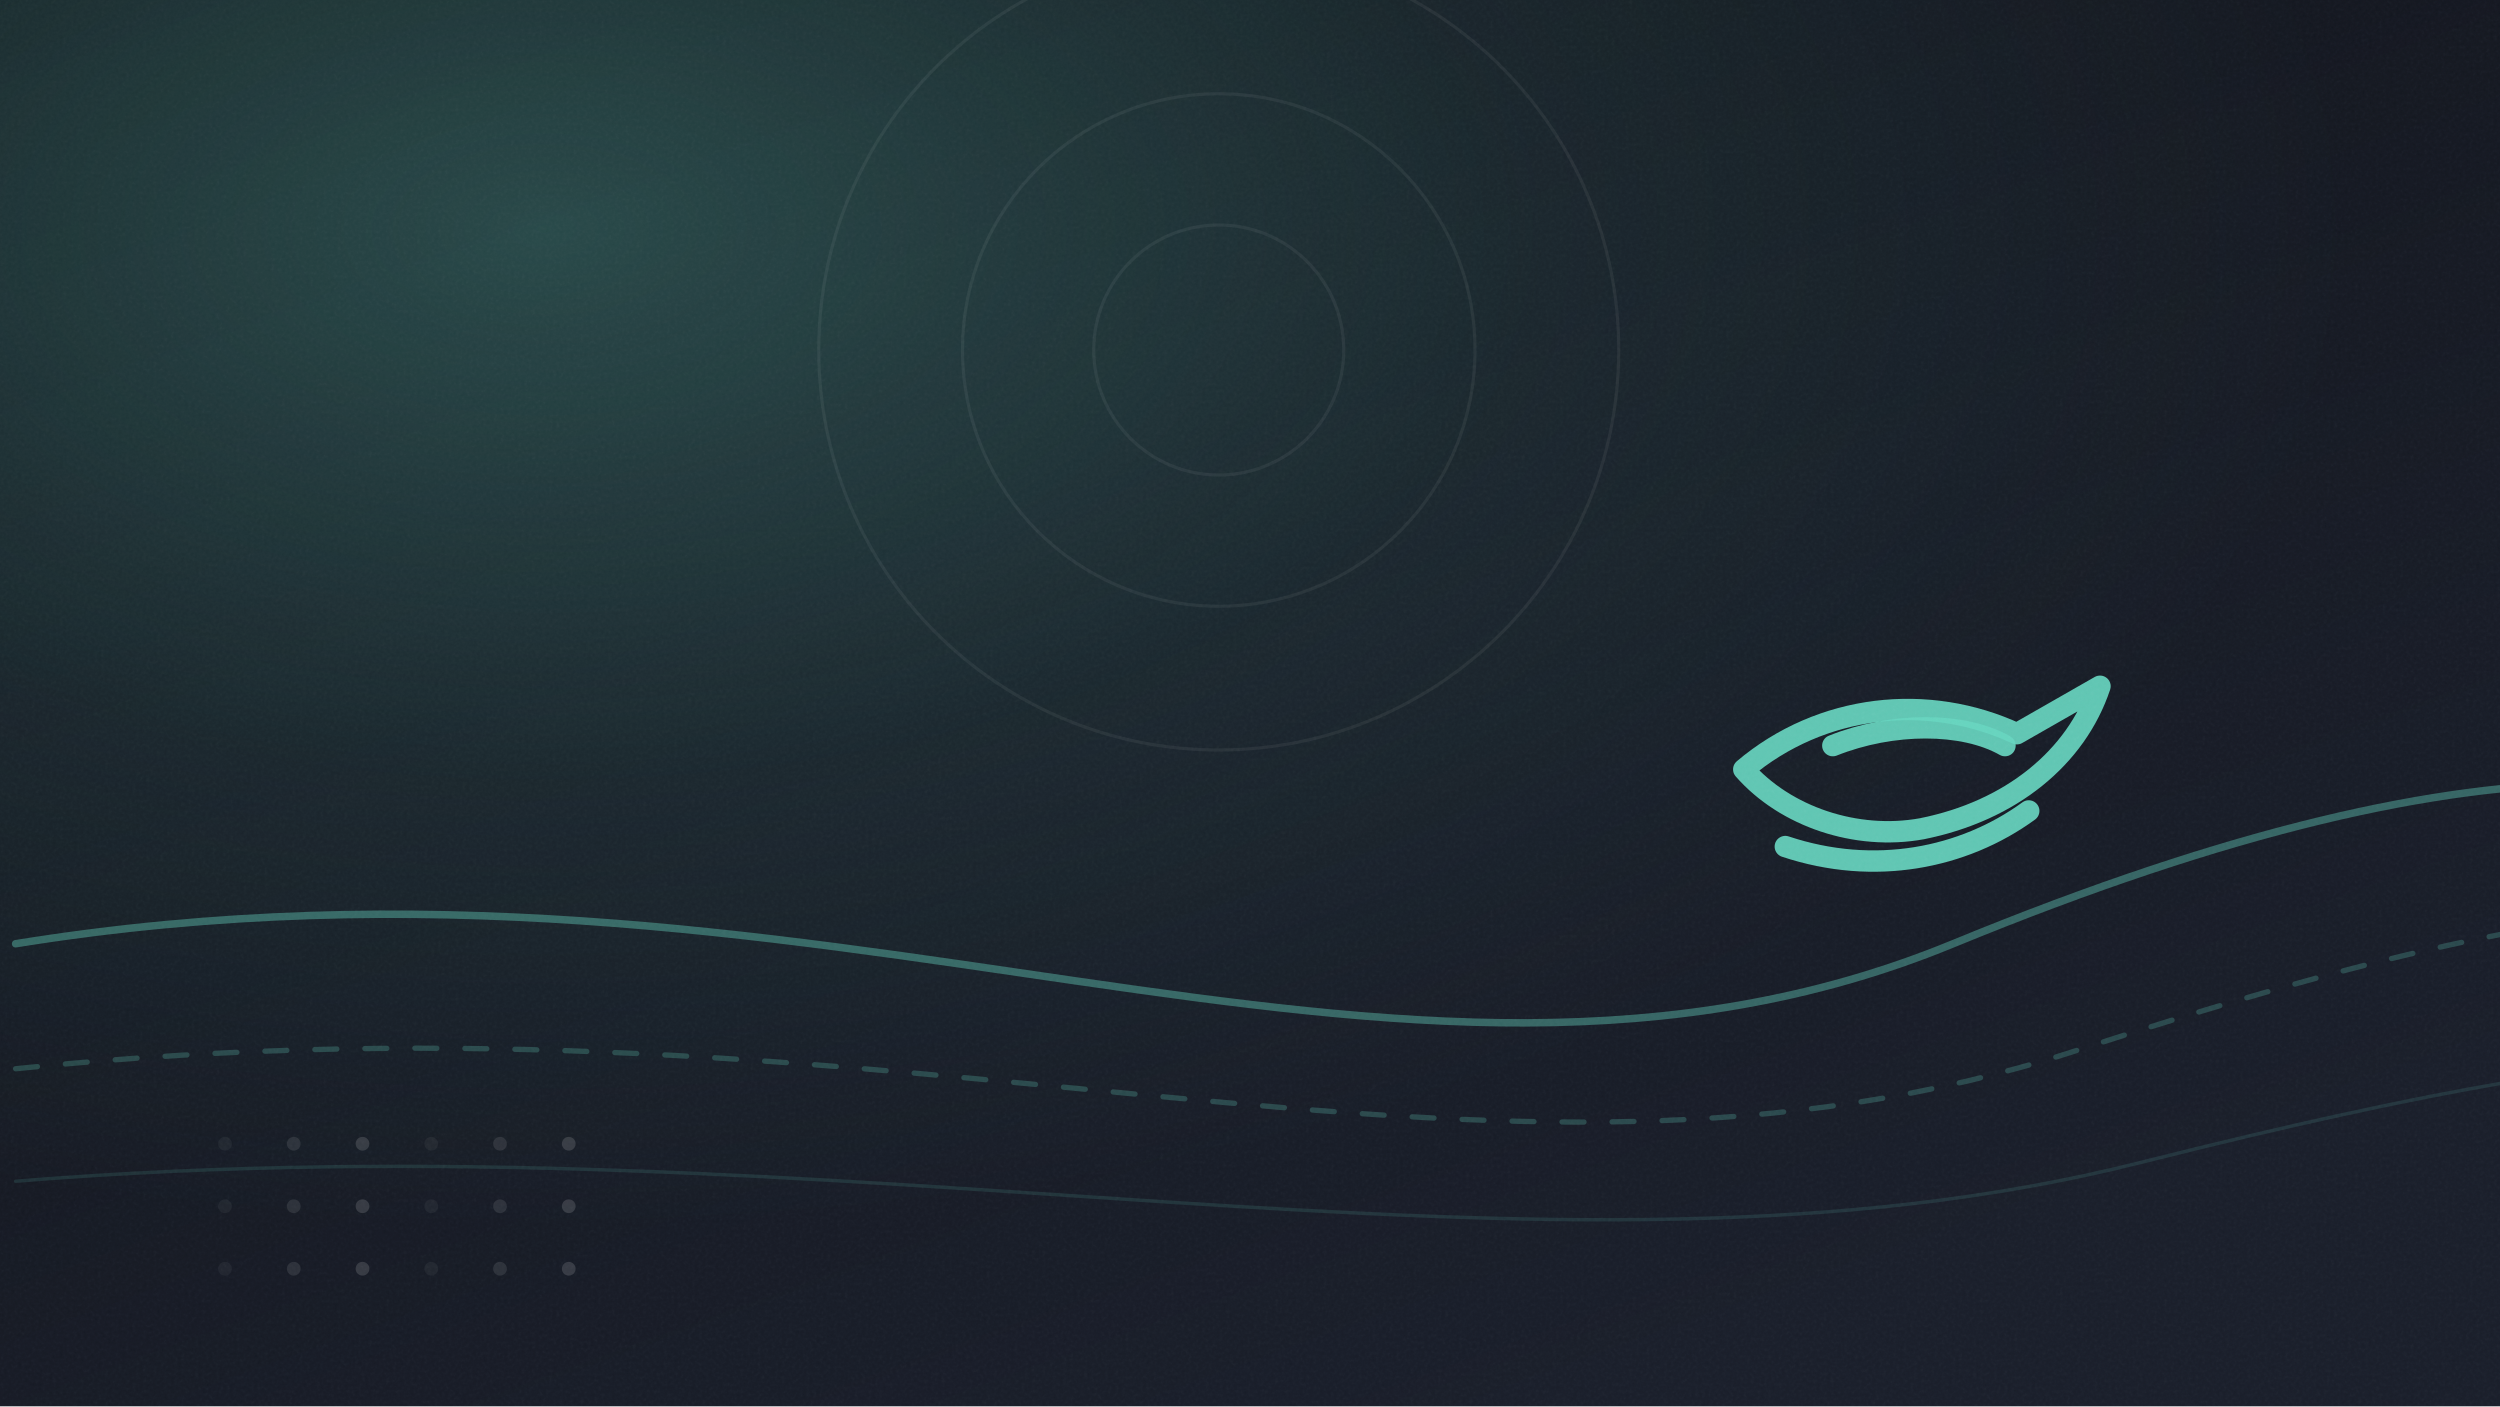
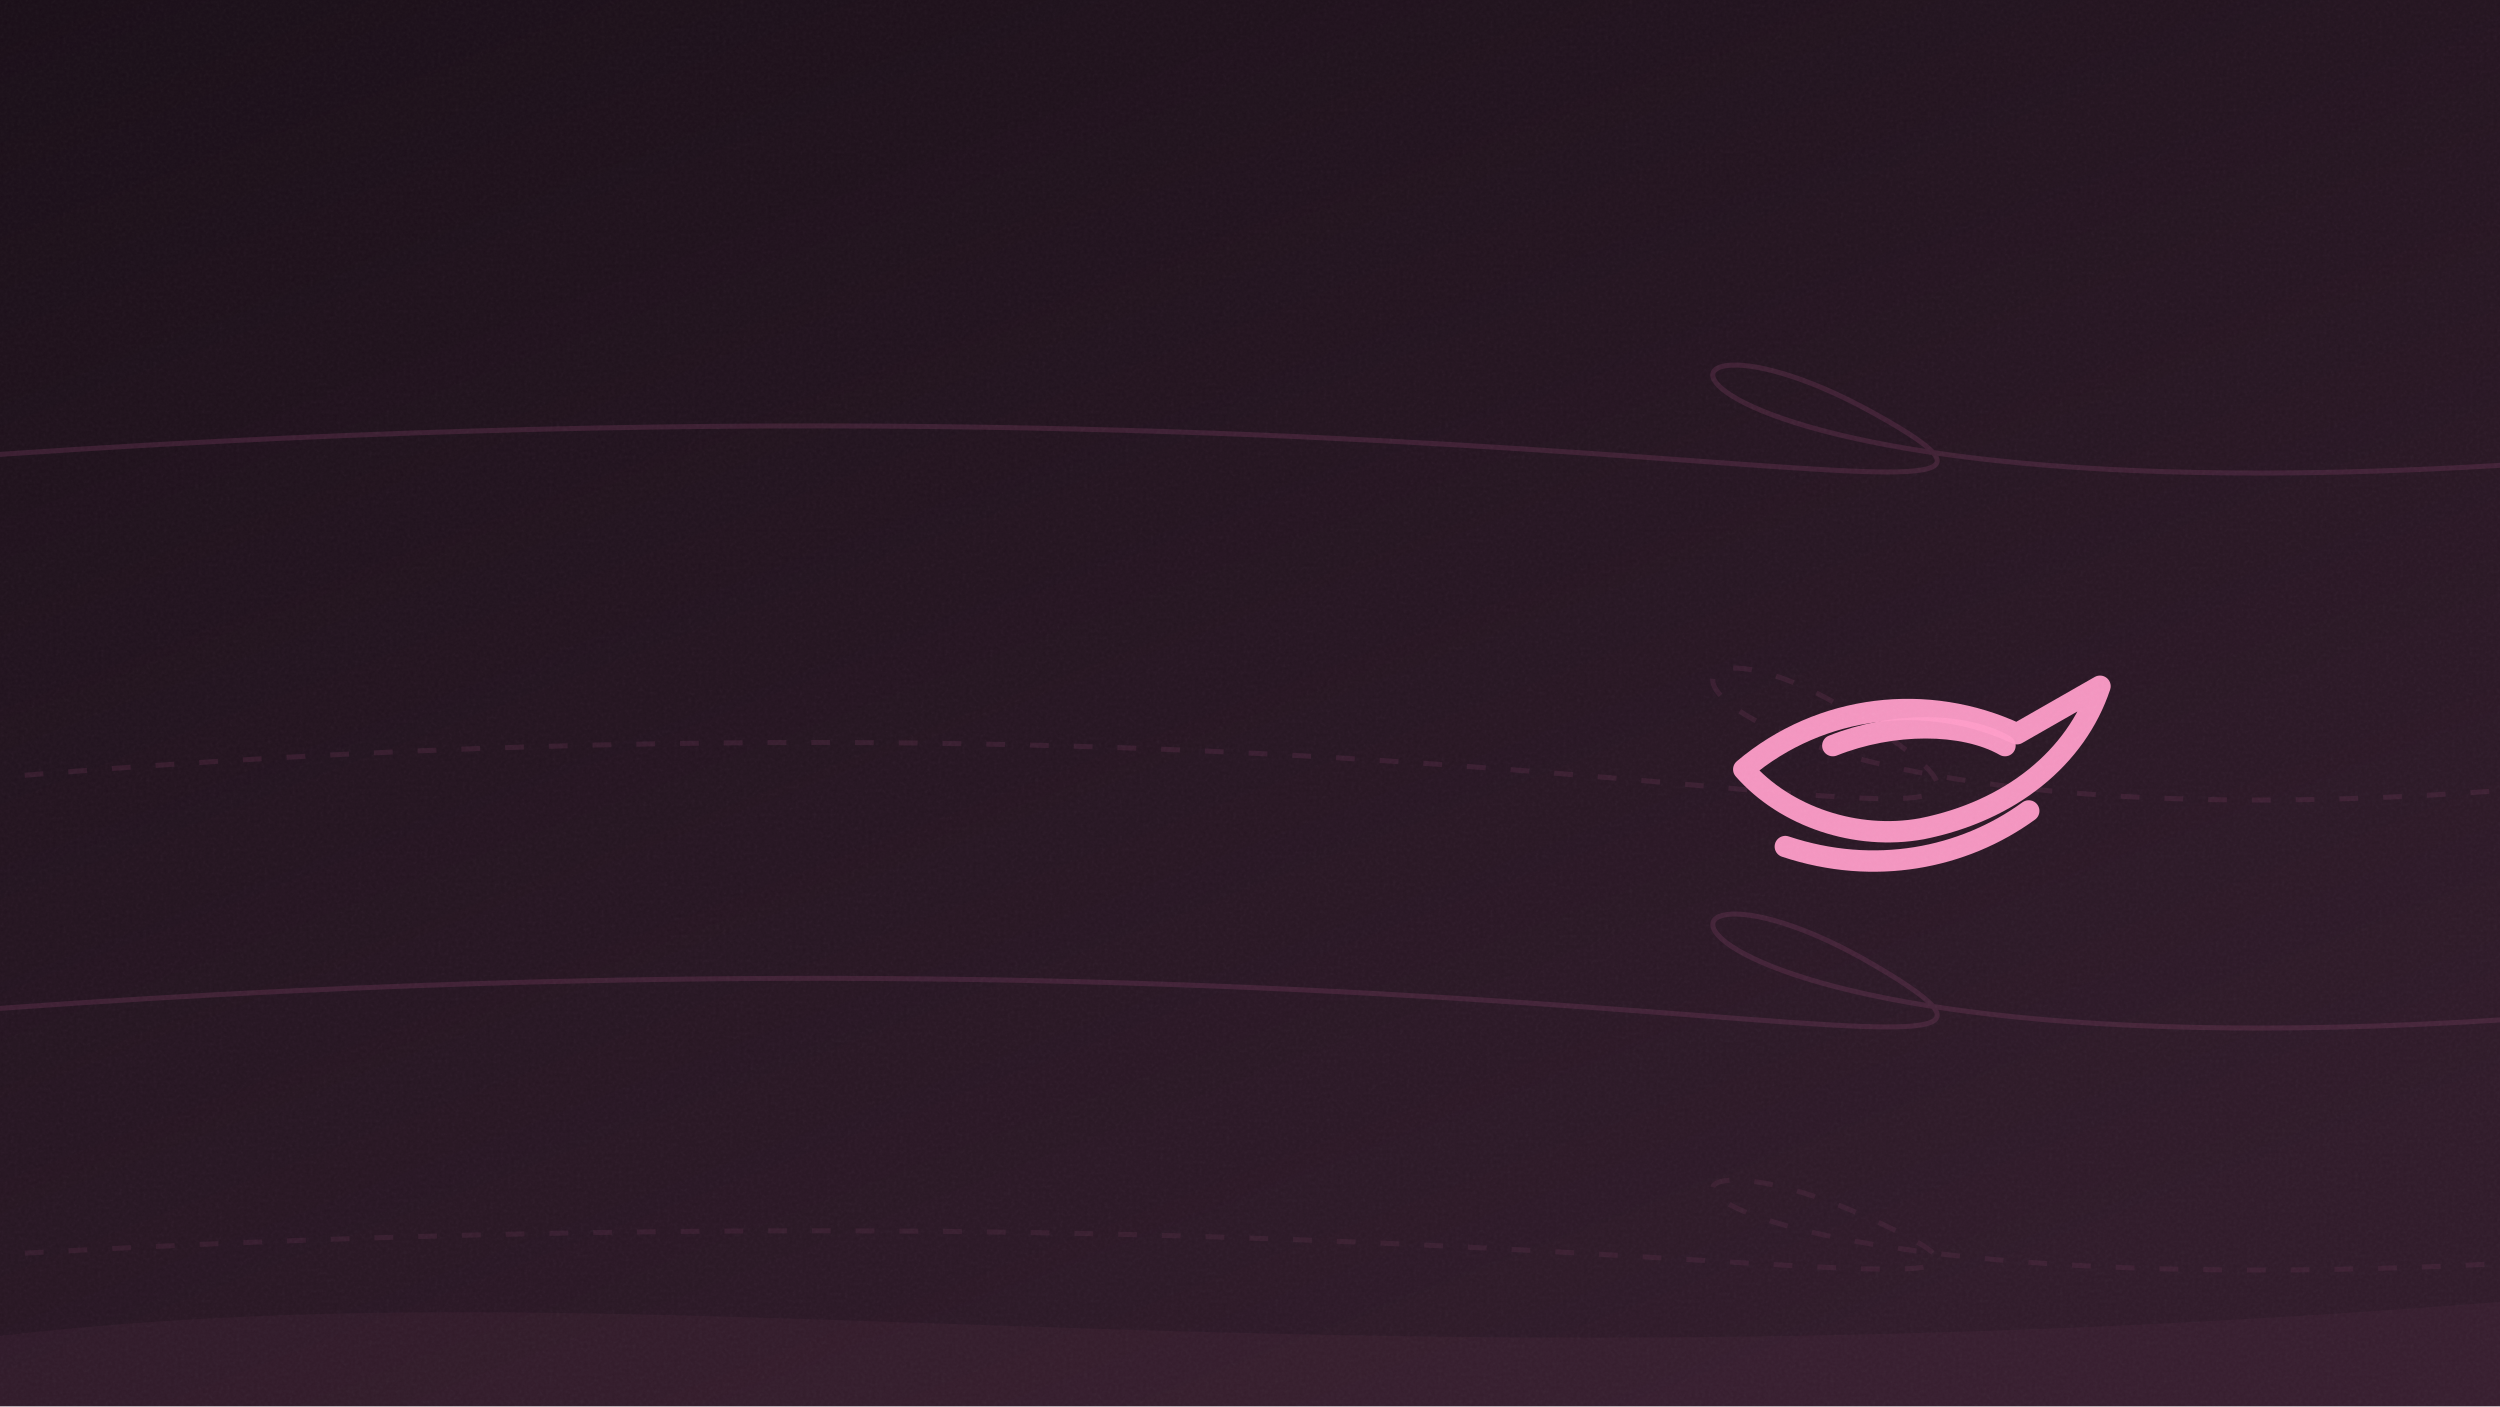
<svg xmlns="http://www.w3.org/2000/svg" width="800" height="450" viewBox="0 0 800 450">
  <defs>
-     <linearGradient id="bg" x1="0" y1="0" x2="0.65" y2="1">
-       <stop offset="0" stop-color="#0e1118" />
-       <stop offset="1" stop-color="#181d29" />
+     <linearGradient id="bg" x1="0" y1="0" x2="0.7" y2="1">
+       <stop offset="0" stop-color="#190d17" />
+       <stop offset="1" stop-color="#2f1a29" />
    </linearGradient>
-     <radialGradient id="glow" cx="0.22" cy="0.16" r="0.72">
-       <stop offset="0" stop-color="#66d6c0" stop-opacity="0.27" />
-       <stop offset="0.55" stop-color="#66d6c0" stop-opacity="0.08" />
-       <stop offset="1" stop-color="#66d6c0" stop-opacity="0" />
+     <radialGradient id="glowA" cx="0.78" cy="0.16" r="0.7">
+       <stop offset="0" stop-color="#7c3d63" stop-opacity="0.3" />
+       <stop offset="1" stop-color="#7c3d63" stop-opacity="0" />
+     </radialGradient>
+     <radialGradient id="glowB" cx="0.15" cy="0.85" r="0.6">
+       <stop offset="0" stop-color="#7c3d63" stop-opacity="0.18" />
+       <stop offset="1" stop-color="#7c3d63" stop-opacity="0" />
    </radialGradient>
    <filter id="grain">
      <feTurbulence type="fractalNoise" baseFrequency="0.9" numOctaves="2" stitchTiles="stitch" />
      <feColorMatrix type="saturate" values="0" />
      <feComponentTransfer>
        <feFuncA type="linear" slope="0.05" />
      </feComponentTransfer>
      <feComposite operator="over" in2="SourceGraphic" />
    </filter>
  </defs>
  <rect width="800" height="450" fill="url(#bg)" />
-   <rect width="800" height="450" fill="url(#glow)" />
-   <g fill="none" stroke="#ffffff" stroke-opacity="0.06">
-     <circle cx="390" cy="112" r="128" />
-     <circle cx="390" cy="112" r="82" />
-     <circle cx="390" cy="112" r="40" />
-   </g>
-   <path d="M 5.0 302.0 C 265.0 260.0, 445.0 376.0, 625.0 302.0 S 885.0 246.0, 945.0 282.0" fill="none" stroke="#66d6c0" stroke-opacity="0.4" stroke-width="2.4" stroke-linecap="round" />
-   <path d="M 5.0 342.0 C 295.0 312.0, 475.0 398.0, 665.0 336.0 S 905.0 286.0, 945.0 318.0" fill="none" stroke="#66d6c0" stroke-opacity="0.24" stroke-width="1.7" stroke-dasharray="7 9" stroke-linecap="round" />
-   <path d="M 5.0 378.0 C 275.0 356.0, 495.0 420.0, 685.0 372.0 S 915.0 336.0, 945.0 356.0" fill="none" stroke="#66d6c0" stroke-opacity="0.13" stroke-width="1.1" stroke-linecap="round" />
-   <circle cx="72" cy="366" r="2.2" fill="#ffffff" fill-opacity="0.05" />
-   <circle cx="94" cy="366" r="2.2" fill="#ffffff" fill-opacity="0.095" />
-   <circle cx="116" cy="366" r="2.2" fill="#ffffff" fill-opacity="0.14" />
-   <circle cx="138" cy="366" r="2.2" fill="#ffffff" fill-opacity="0.05" />
-   <circle cx="160" cy="366" r="2.2" fill="#ffffff" fill-opacity="0.095" />
-   <circle cx="182" cy="366" r="2.2" fill="#ffffff" fill-opacity="0.14" />
-   <circle cx="72" cy="386" r="2.2" fill="#ffffff" fill-opacity="0.05" />
-   <circle cx="94" cy="386" r="2.2" fill="#ffffff" fill-opacity="0.095" />
-   <circle cx="116" cy="386" r="2.2" fill="#ffffff" fill-opacity="0.14" />
-   <circle cx="138" cy="386" r="2.2" fill="#ffffff" fill-opacity="0.05" />
-   <circle cx="160" cy="386" r="2.2" fill="#ffffff" fill-opacity="0.095" />
-   <circle cx="182" cy="386" r="2.2" fill="#ffffff" fill-opacity="0.14" />
-   <circle cx="72" cy="406" r="2.2" fill="#ffffff" fill-opacity="0.05" />
-   <circle cx="94" cy="406" r="2.2" fill="#ffffff" fill-opacity="0.095" />
-   <circle cx="116" cy="406" r="2.2" fill="#ffffff" fill-opacity="0.14" />
-   <circle cx="138" cy="406" r="2.2" fill="#ffffff" fill-opacity="0.05" />
-   <circle cx="160" cy="406" r="2.2" fill="#ffffff" fill-opacity="0.095" />
-   <circle cx="182" cy="406" r="2.2" fill="#ffffff" fill-opacity="0.14" />
-   <g transform="translate(520 155) scale(1.9)" fill="none" stroke="#66d6c0" stroke-opacity="0.92" stroke-width="3.6" stroke-linecap="round" stroke-linejoin="round">
+   <path d="M -20 146.826 C 470.505 110.826, 690.505 182.826, 600 132.426 S 509.495 172.026, 830 146.826" fill="none" stroke="#7c3d63" stroke-opacity="0.3" stroke-width="1.6" />
+   <path d="M -20 250.46 C 470.505 206.46, 690.505 294.46, 600 232.86 S 509.495 281.26, 830 250.46" fill="none" stroke="#7c3d63" stroke-opacity="0.22" stroke-width="1.6" stroke-dasharray="6 8" />
+   <path d="M -20 324.179 C 470.505 286.179, 690.505 362.179, 600 308.979 S 509.495 350.779, 830 324.179" fill="none" stroke="#7c3d63" stroke-opacity="0.3" stroke-width="1.6" />
+   <path d="M -20 402.628 C 470.505 372.628, 690.505 432.628, 600 390.628 S 509.495 423.628, 830 402.628" fill="none" stroke="#7c3d63" stroke-opacity="0.18" stroke-width="1.6" stroke-dasharray="6 8" />
+   <path d="M -20 430 C 200 400, 400 450, 820 415 L 820 470 L -20 470 Z" fill="#7c3d63" fill-opacity="0.1" />
+   <g transform="translate(520 155) scale(1.9)" fill="none" stroke="#ff9dc9" stroke-opacity="0.95" stroke-width="3.6" stroke-linecap="round" stroke-linejoin="round">
    <path d="M20 48 C33 37 51 35 66 42 L80 34 C76 46 65 55 50 58 C39 60 27 56 20 48 Z" />
    <path d="M27 61 C42 66 57 63 68 55" />
    <path d="M35 44 C45 40 57 40 64 44" />
  </g>
  <rect width="800" height="450" filter="url(#grain)" fill="transparent" />
</svg>
